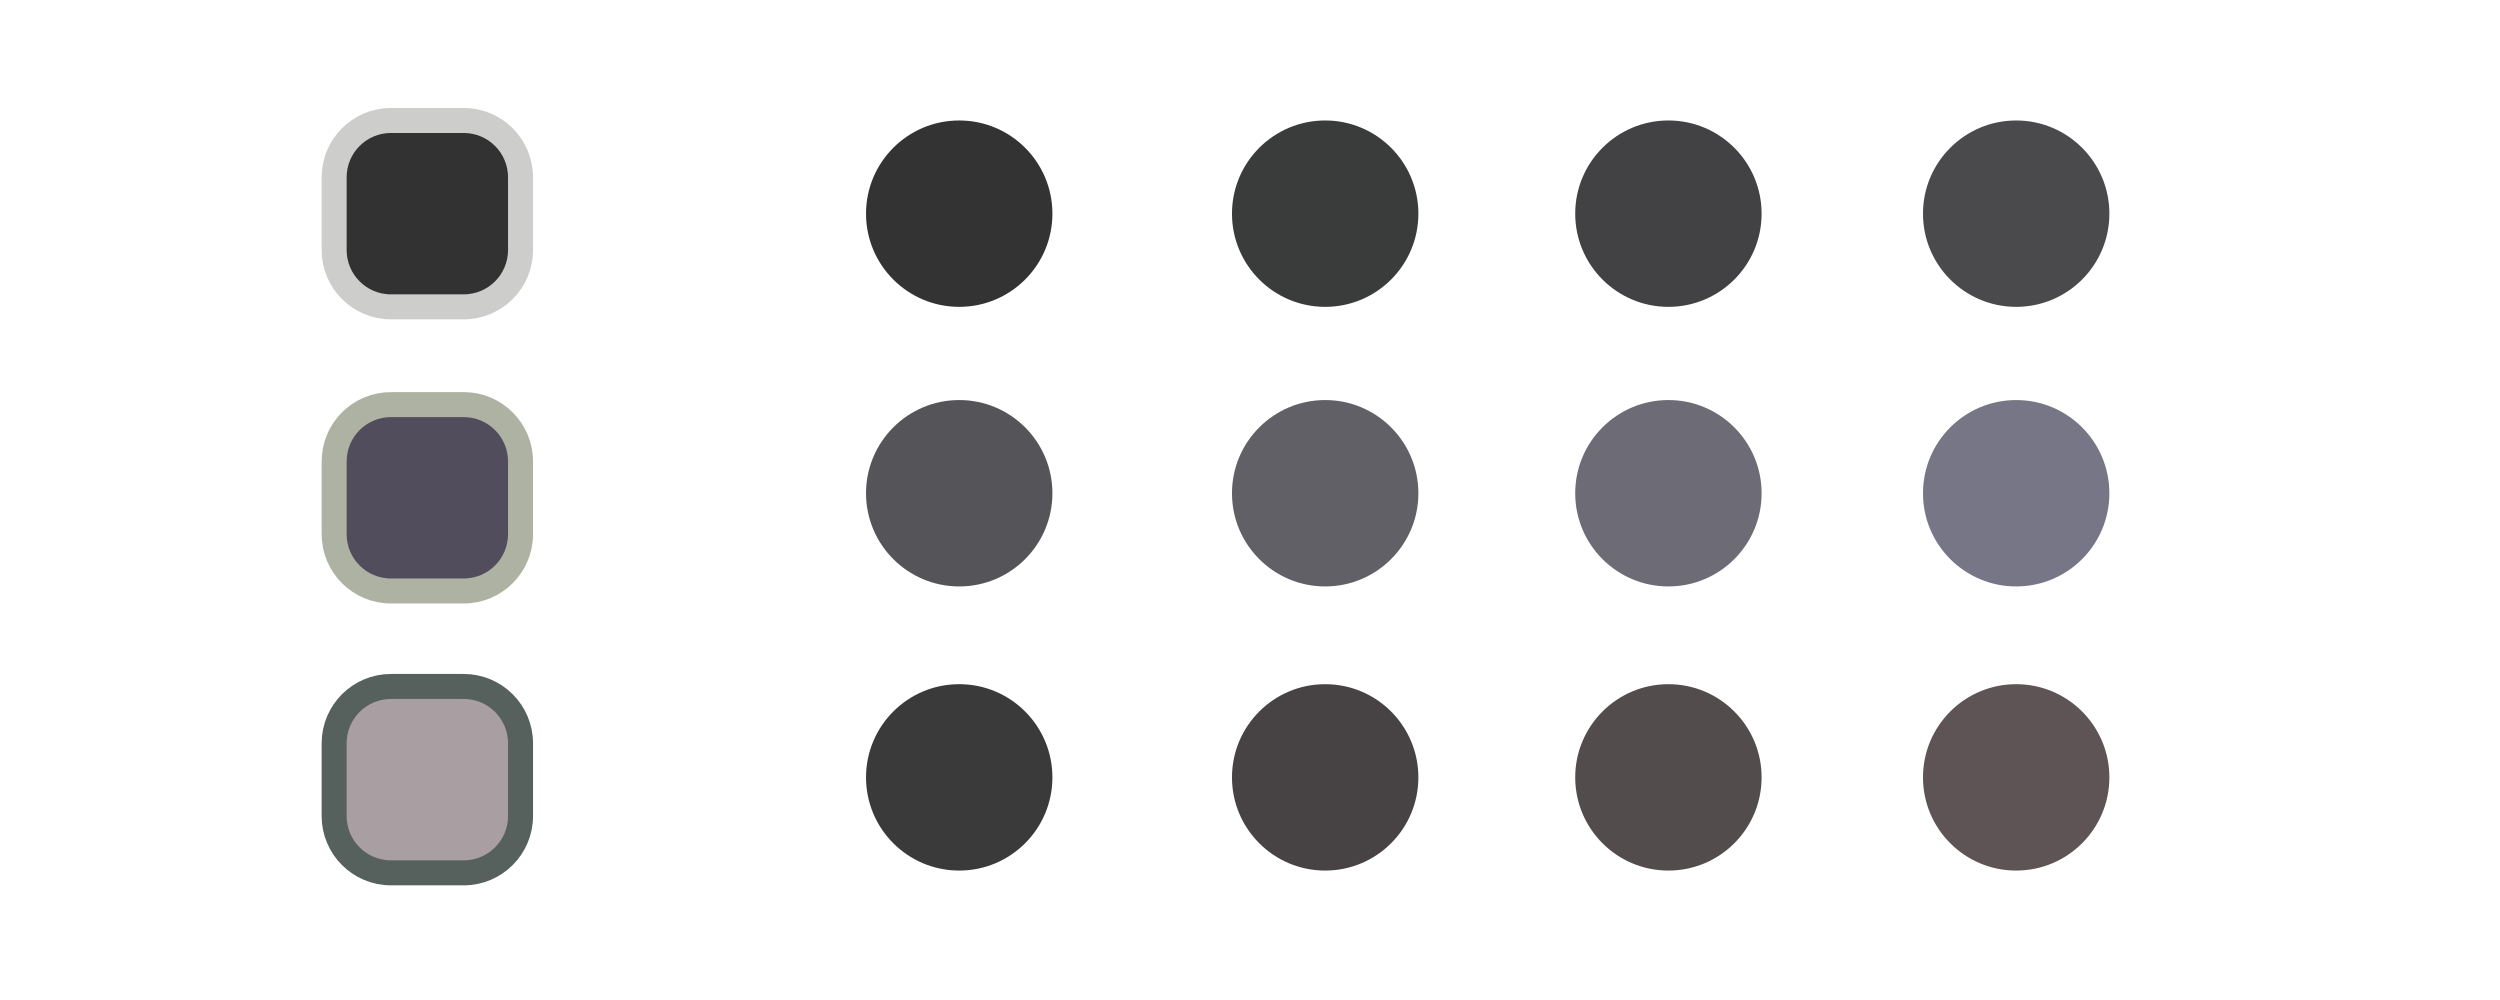
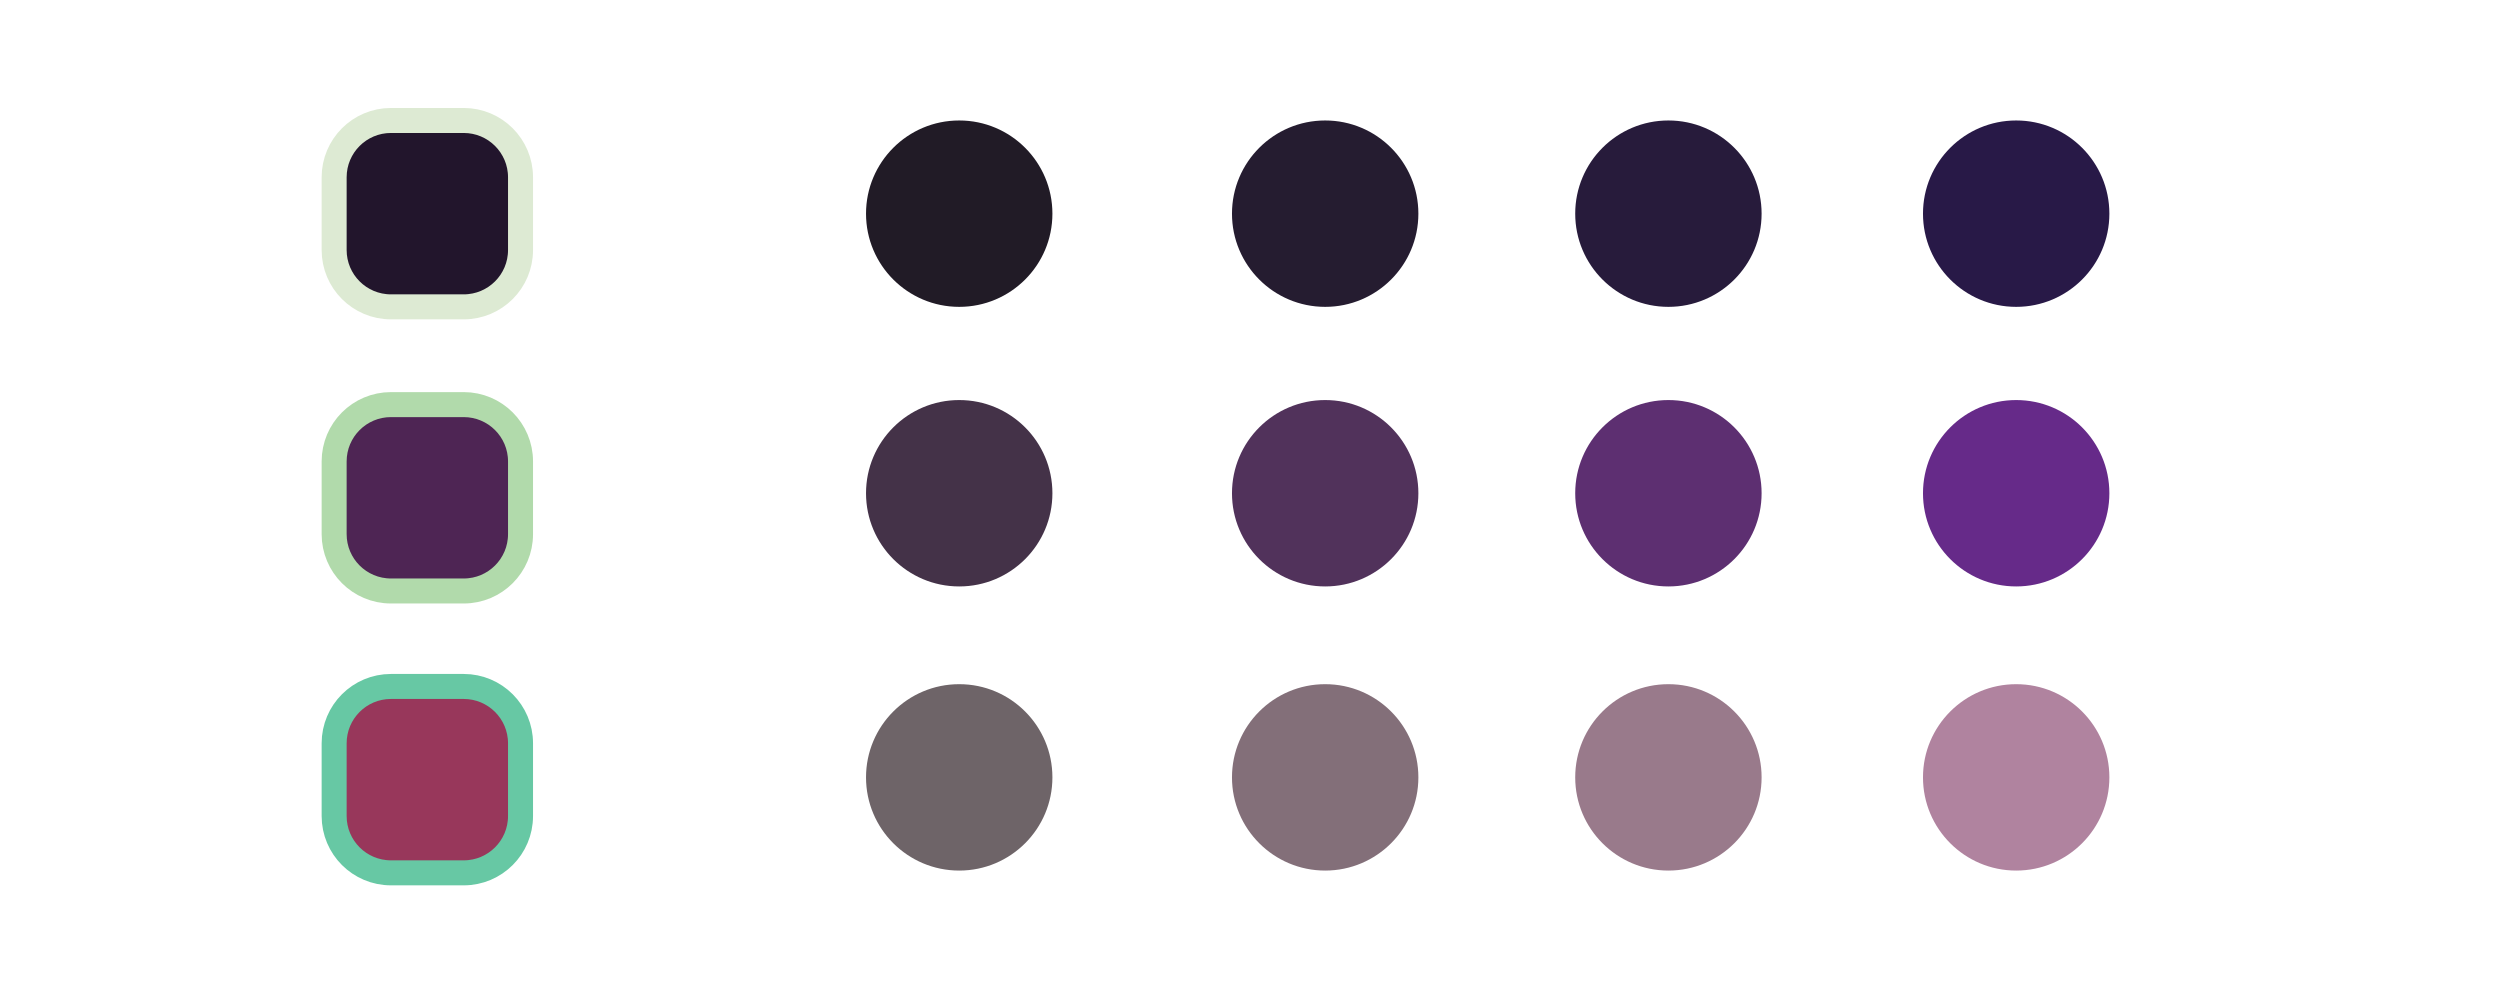
<svg xmlns="http://www.w3.org/2000/svg" width="1000" height="400" viewBox="0 0 264.583 105.833" version="1.1" id="svg1">
  <defs id="defs1" />
  <g id="layer1">
-     <rect style="fill:#323233;fill-opacity:1;stroke:#CDCDCC;stroke-width:2.646;stroke-linecap:round;stroke-linejoin:round;stroke-dasharray:none;stroke-opacity:1;paint-order:fill markers stroke" id="rect1" width="19.726" height="19.726" x="35.363" y="12.75" ry="6.014" />
-     <rect style="fill:#514D5D;fill-opacity:1;stroke:#AEB2A2;stroke-width:2.646;stroke-linecap:round;stroke-linejoin:round;stroke-dasharray:none;stroke-opacity:1;paint-order:fill markers stroke" id="rect2" width="19.726" height="19.726" x="35.363" y="42.82" ry="6.014" />
-     <rect style="fill:#A99FA2;fill-opacity:1;stroke:#56605D;stroke-width:2.646;stroke-linecap:round;stroke-linejoin:round;stroke-dasharray:none;stroke-opacity:1;paint-order:fill markers stroke" id="rect3" width="19.726" height="19.726" x="35.363" y="72.65" ry="6.014" />
-     <rect style="fill:#333333;fill-opacity:1;stroke:none;stroke-width:2.646;stroke-linecap:round;stroke-linejoin:round;stroke-dasharray:none;stroke-opacity:1;paint-order:fill markers stroke" id="rect4" width="19.726" height="19.726" x="91.654" y="12.75" ry="9.863" />
-     <rect style="fill:#3A3B3B;fill-opacity:1;stroke:none;stroke-width:2.646;stroke-linecap:round;stroke-linejoin:round;stroke-dasharray:none;stroke-opacity:1;paint-order:fill markers stroke" id="rect5" width="19.726" height="19.726" x="130.385" y="12.75" ry="9.863" />
-     <rect style="fill:#424244;fill-opacity:1;stroke:none;stroke-width:2.646;stroke-linecap:round;stroke-linejoin:round;stroke-dasharray:none;stroke-opacity:1;paint-order:fill markers stroke" id="rect6" width="19.726" height="19.726" x="166.71" y="12.75" ry="9.863" />
-     <rect style="fill:#4A4A4C;fill-opacity:1;stroke:none;stroke-width:2.646;stroke-linecap:round;stroke-linejoin:round;stroke-dasharray:none;stroke-opacity:1;paint-order:fill markers stroke" id="rect7" width="19.726" height="19.726" x="203.516" y="12.75" ry="9.863" />
-     <rect style="fill:#555458;fill-opacity:1;stroke:none;stroke-width:2.646;stroke-linecap:round;stroke-linejoin:round;stroke-dasharray:none;stroke-opacity:1;paint-order:fill markers stroke" id="rect8" width="19.726" height="19.726" x="91.654" y="42.339" ry="9.863" />
-     <rect style="fill:#616067;fill-opacity:1;stroke:none;stroke-width:2.646;stroke-linecap:round;stroke-linejoin:round;stroke-dasharray:none;stroke-opacity:1;paint-order:fill markers stroke" id="rect9" width="19.726" height="19.726" x="130.385" y="42.339" ry="9.863" />
-     <rect style="fill:#6C6B76;fill-opacity:1;stroke:none;stroke-width:2.646;stroke-linecap:round;stroke-linejoin:round;stroke-dasharray:none;stroke-opacity:1;paint-order:fill markers stroke" id="rect10" width="19.726" height="19.726" x="166.71" y="42.339" ry="9.863" />
-     <rect style="fill:#767686;fill-opacity:1;stroke:none;stroke-width:2.646;stroke-linecap:round;stroke-linejoin:round;stroke-dasharray:none;stroke-opacity:1;paint-order:fill markers stroke" id="rect11" width="19.726" height="19.726" x="203.516" y="42.339" ry="9.863" />
-     <rect style="fill:#3B3A3A;fill-opacity:1;stroke:none;stroke-width:2.646;stroke-linecap:round;stroke-linejoin:round;stroke-dasharray:none;stroke-opacity:1;paint-order:fill markers stroke" id="rect12" width="19.726" height="19.726" x="91.654" y="72.409" ry="9.863" />
-     <rect style="fill:#474344;fill-opacity:1;stroke:none;stroke-width:2.646;stroke-linecap:round;stroke-linejoin:round;stroke-dasharray:none;stroke-opacity:1;paint-order:fill markers stroke" id="rect13" width="19.726" height="19.726" x="130.385" y="72.409" ry="9.863" />
-     <rect style="fill:#534C4D;fill-opacity:1;stroke:none;stroke-width:2.646;stroke-linecap:round;stroke-linejoin:round;stroke-dasharray:none;stroke-opacity:1;paint-order:fill markers stroke" id="rect14" width="19.726" height="19.726" x="166.71" y="72.409" ry="9.863" />
-     <rect style="fill:#5F5455;fill-opacity:1;stroke:none;stroke-width:2.646;stroke-linecap:round;stroke-linejoin:round;stroke-dasharray:none;stroke-opacity:1;paint-order:fill markers stroke" id="rect15" width="19.726" height="19.726" x="203.516" y="72.409" ry="9.863" />
+     <rect style="fill:#22152C;fill-opacity:1;stroke:#DDEAD3;stroke-width:2.646;stroke-linecap:round;stroke-linejoin:round;stroke-dasharray:none;stroke-opacity:1;paint-order:fill markers stroke" id="rect1" width="19.726" height="19.726" x="35.363" y="12.75" ry="6.014" />
+     <rect style="fill:#4E2554;fill-opacity:1;stroke:#B1DAAB;stroke-width:2.646;stroke-linecap:round;stroke-linejoin:round;stroke-dasharray:none;stroke-opacity:1;paint-order:fill markers stroke" id="rect2" width="19.726" height="19.726" x="35.363" y="42.82" ry="6.014" />
+     <rect style="fill:#98375B;fill-opacity:1;stroke:#67C8A4;stroke-width:2.646;stroke-linecap:round;stroke-linejoin:round;stroke-dasharray:none;stroke-opacity:1;paint-order:fill markers stroke" id="rect3" width="19.726" height="19.726" x="35.363" y="72.65" ry="6.014" />
+     <rect style="fill:#211B26;fill-opacity:1;stroke:none;stroke-width:2.646;stroke-linecap:round;stroke-linejoin:round;stroke-dasharray:none;stroke-opacity:1;paint-order:fill markers stroke" id="rect4" width="19.726" height="19.726" x="91.654" y="12.75" ry="9.863" />
+     <rect style="fill:#251C30;fill-opacity:1;stroke:none;stroke-width:2.646;stroke-linecap:round;stroke-linejoin:round;stroke-dasharray:none;stroke-opacity:1;paint-order:fill markers stroke" id="rect5" width="19.726" height="19.726" x="130.385" y="12.75" ry="9.863" />
+     <rect style="fill:#271B3B;fill-opacity:1;stroke:none;stroke-width:2.646;stroke-linecap:round;stroke-linejoin:round;stroke-dasharray:none;stroke-opacity:1;paint-order:fill markers stroke" id="rect6" width="19.726" height="19.726" x="166.71" y="12.75" ry="9.863" />
+     <rect style="fill:#281947;fill-opacity:1;stroke:none;stroke-width:2.646;stroke-linecap:round;stroke-linejoin:round;stroke-dasharray:none;stroke-opacity:1;paint-order:fill markers stroke" id="rect7" width="19.726" height="19.726" x="203.516" y="12.75" ry="9.863" />
+     <rect style="fill:#443248;fill-opacity:1;stroke:none;stroke-width:2.646;stroke-linecap:round;stroke-linejoin:round;stroke-dasharray:none;stroke-opacity:1;paint-order:fill markers stroke" id="rect8" width="19.726" height="19.726" x="91.654" y="42.339" ry="9.863" />
+     <rect style="fill:#51325B;fill-opacity:1;stroke:none;stroke-width:2.646;stroke-linecap:round;stroke-linejoin:round;stroke-dasharray:none;stroke-opacity:1;paint-order:fill markers stroke" id="rect9" width="19.726" height="19.726" x="130.385" y="42.339" ry="9.863" />
+     <rect style="fill:#5D2F71;fill-opacity:1;stroke:none;stroke-width:2.646;stroke-linecap:round;stroke-linejoin:round;stroke-dasharray:none;stroke-opacity:1;paint-order:fill markers stroke" id="rect10" width="19.726" height="19.726" x="166.71" y="42.339" ry="9.863" />
+     <rect style="fill:#662A89;fill-opacity:1;stroke:none;stroke-width:2.646;stroke-linecap:round;stroke-linejoin:round;stroke-dasharray:none;stroke-opacity:1;paint-order:fill markers stroke" id="rect11" width="19.726" height="19.726" x="203.516" y="42.339" ry="9.863" />
+     <rect style="fill:#6E6468;fill-opacity:1;stroke:none;stroke-width:2.646;stroke-linecap:round;stroke-linejoin:round;stroke-dasharray:none;stroke-opacity:1;paint-order:fill markers stroke" id="rect12" width="19.726" height="19.726" x="91.654" y="72.409" ry="9.863" />
+     <rect style="fill:#836F79;fill-opacity:1;stroke:none;stroke-width:2.646;stroke-linecap:round;stroke-linejoin:round;stroke-dasharray:none;stroke-opacity:1;paint-order:fill markers stroke" id="rect13" width="19.726" height="19.726" x="130.385" y="72.409" ry="9.863" />
+     <rect style="fill:#997A8B;fill-opacity:1;stroke:none;stroke-width:2.646;stroke-linecap:round;stroke-linejoin:round;stroke-dasharray:none;stroke-opacity:1;paint-order:fill markers stroke" id="rect14" width="19.726" height="19.726" x="166.71" y="72.409" ry="9.863" />
+     <rect style="fill:#B0839F;fill-opacity:1;stroke:none;stroke-width:2.646;stroke-linecap:round;stroke-linejoin:round;stroke-dasharray:none;stroke-opacity:1;paint-order:fill markers stroke" id="rect15" width="19.726" height="19.726" x="203.516" y="72.409" ry="9.863" />
  </g>
</svg>
